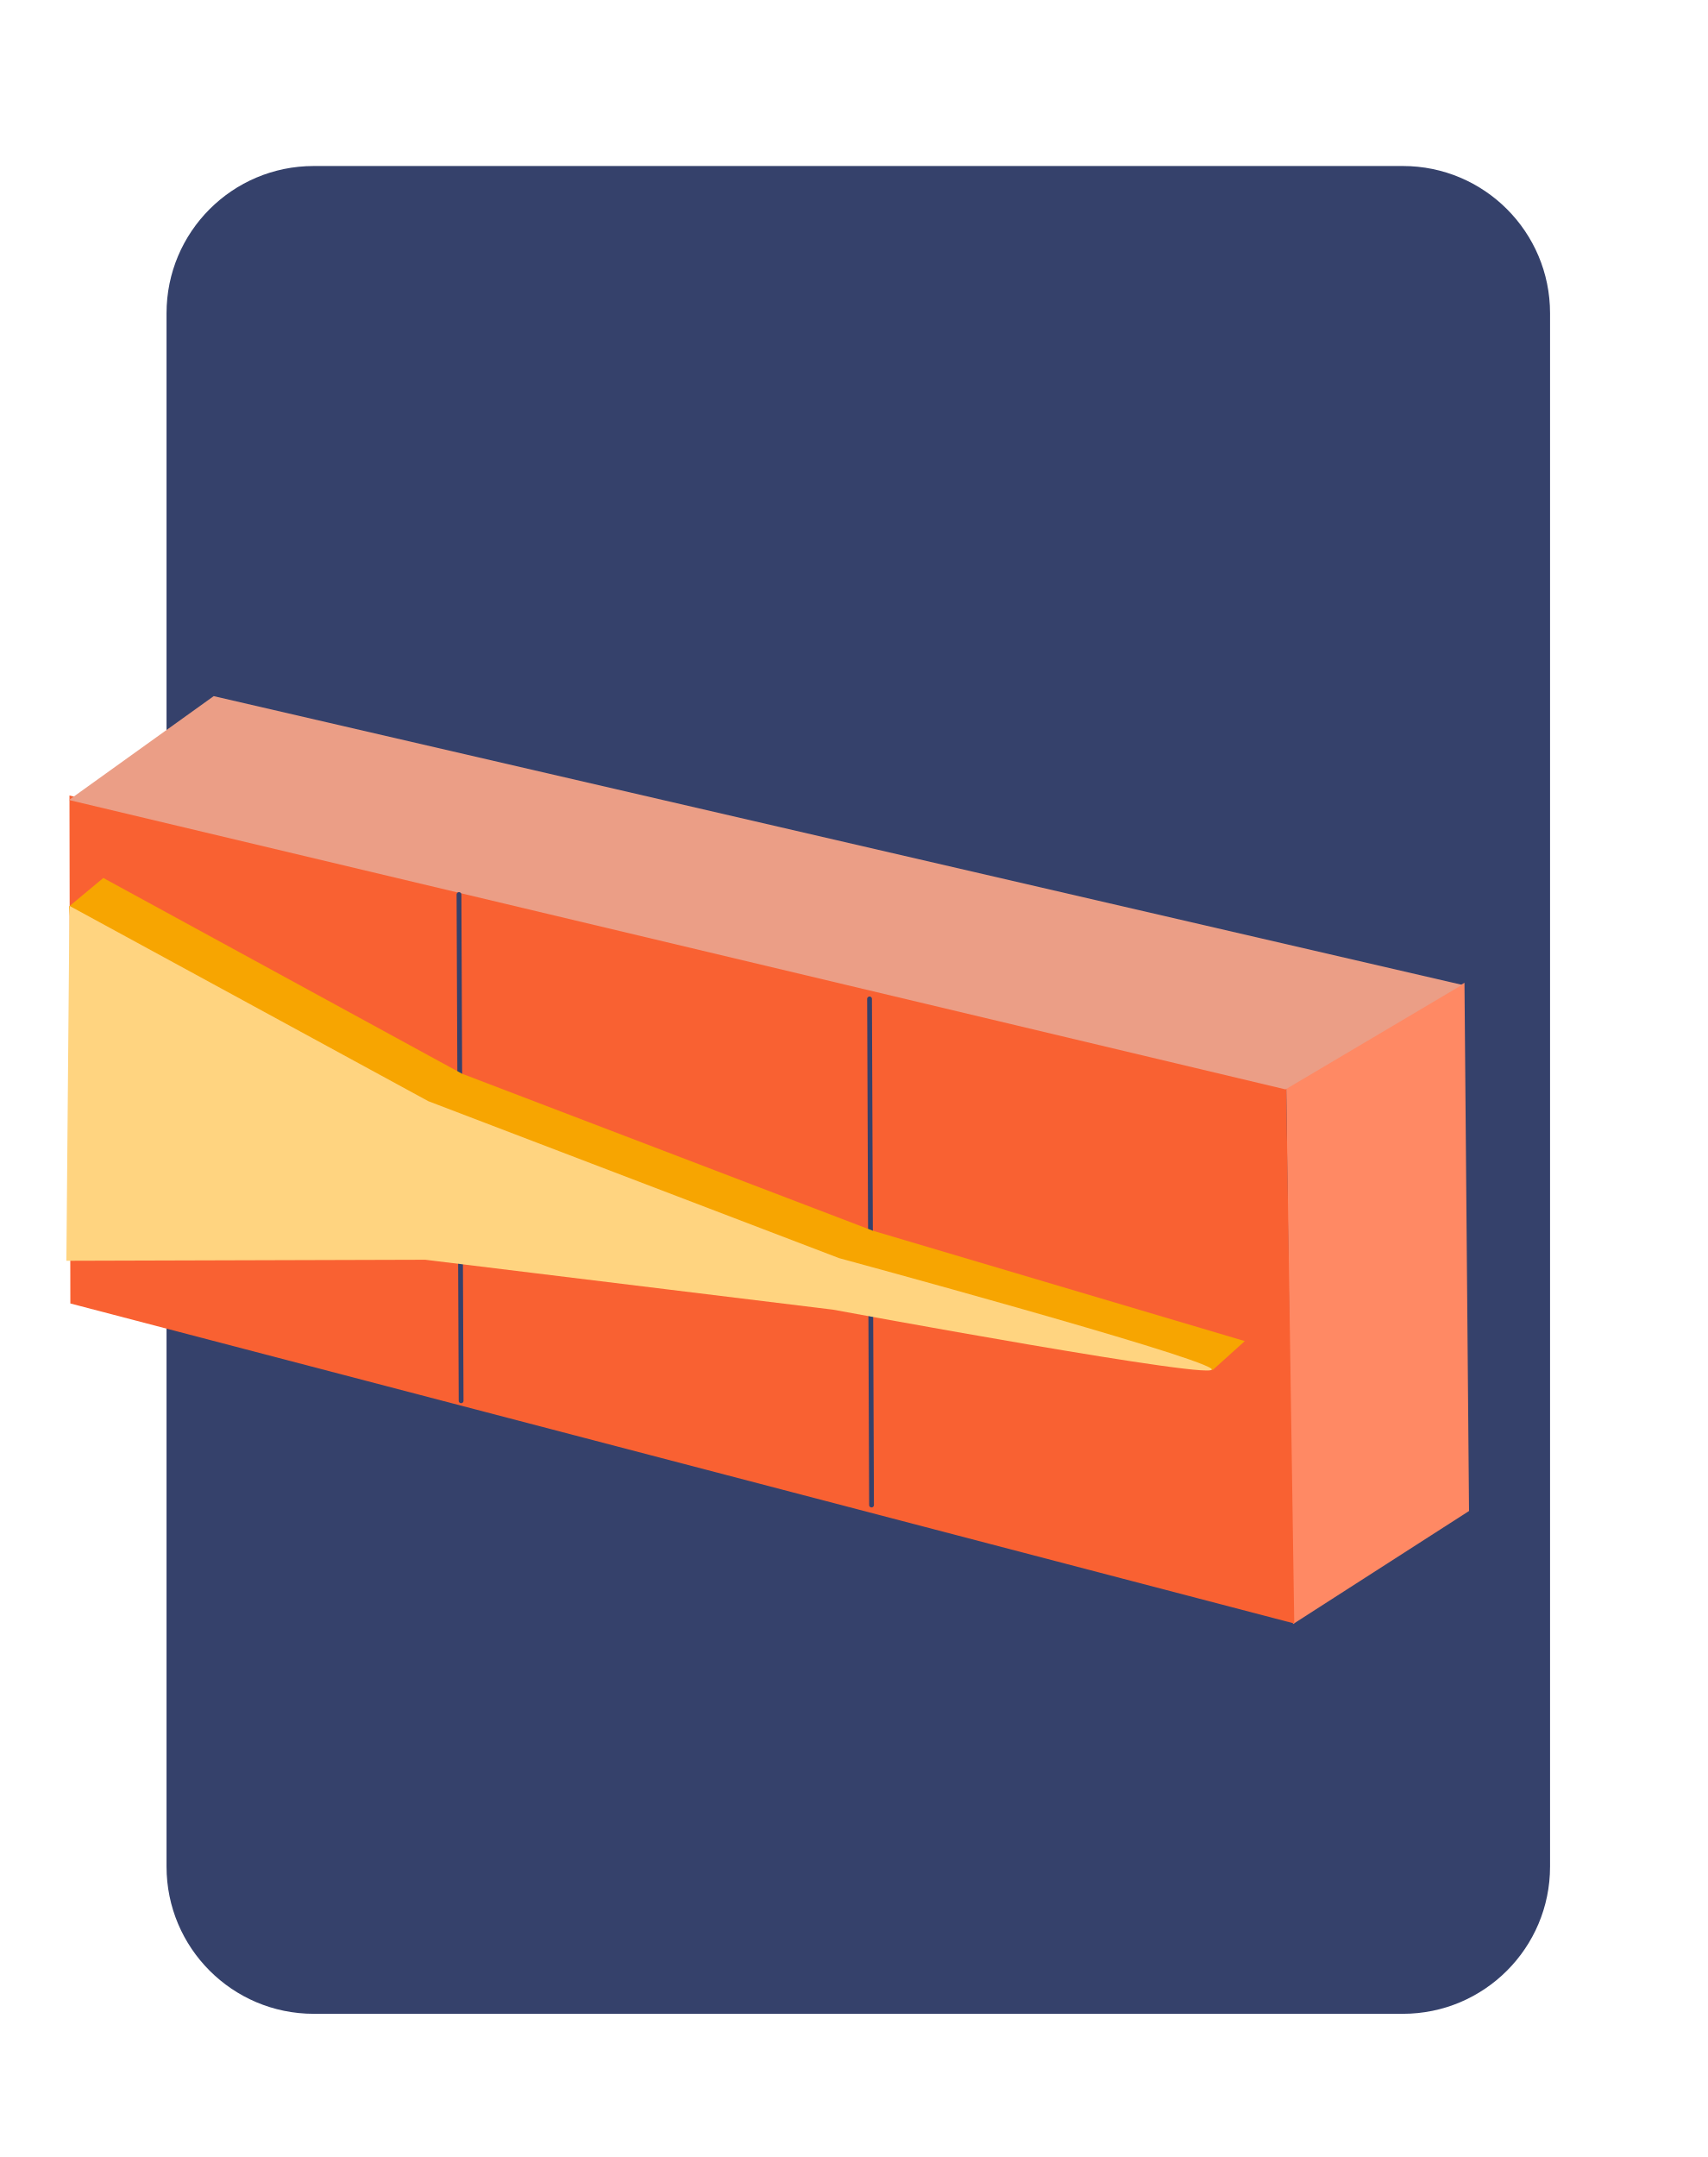
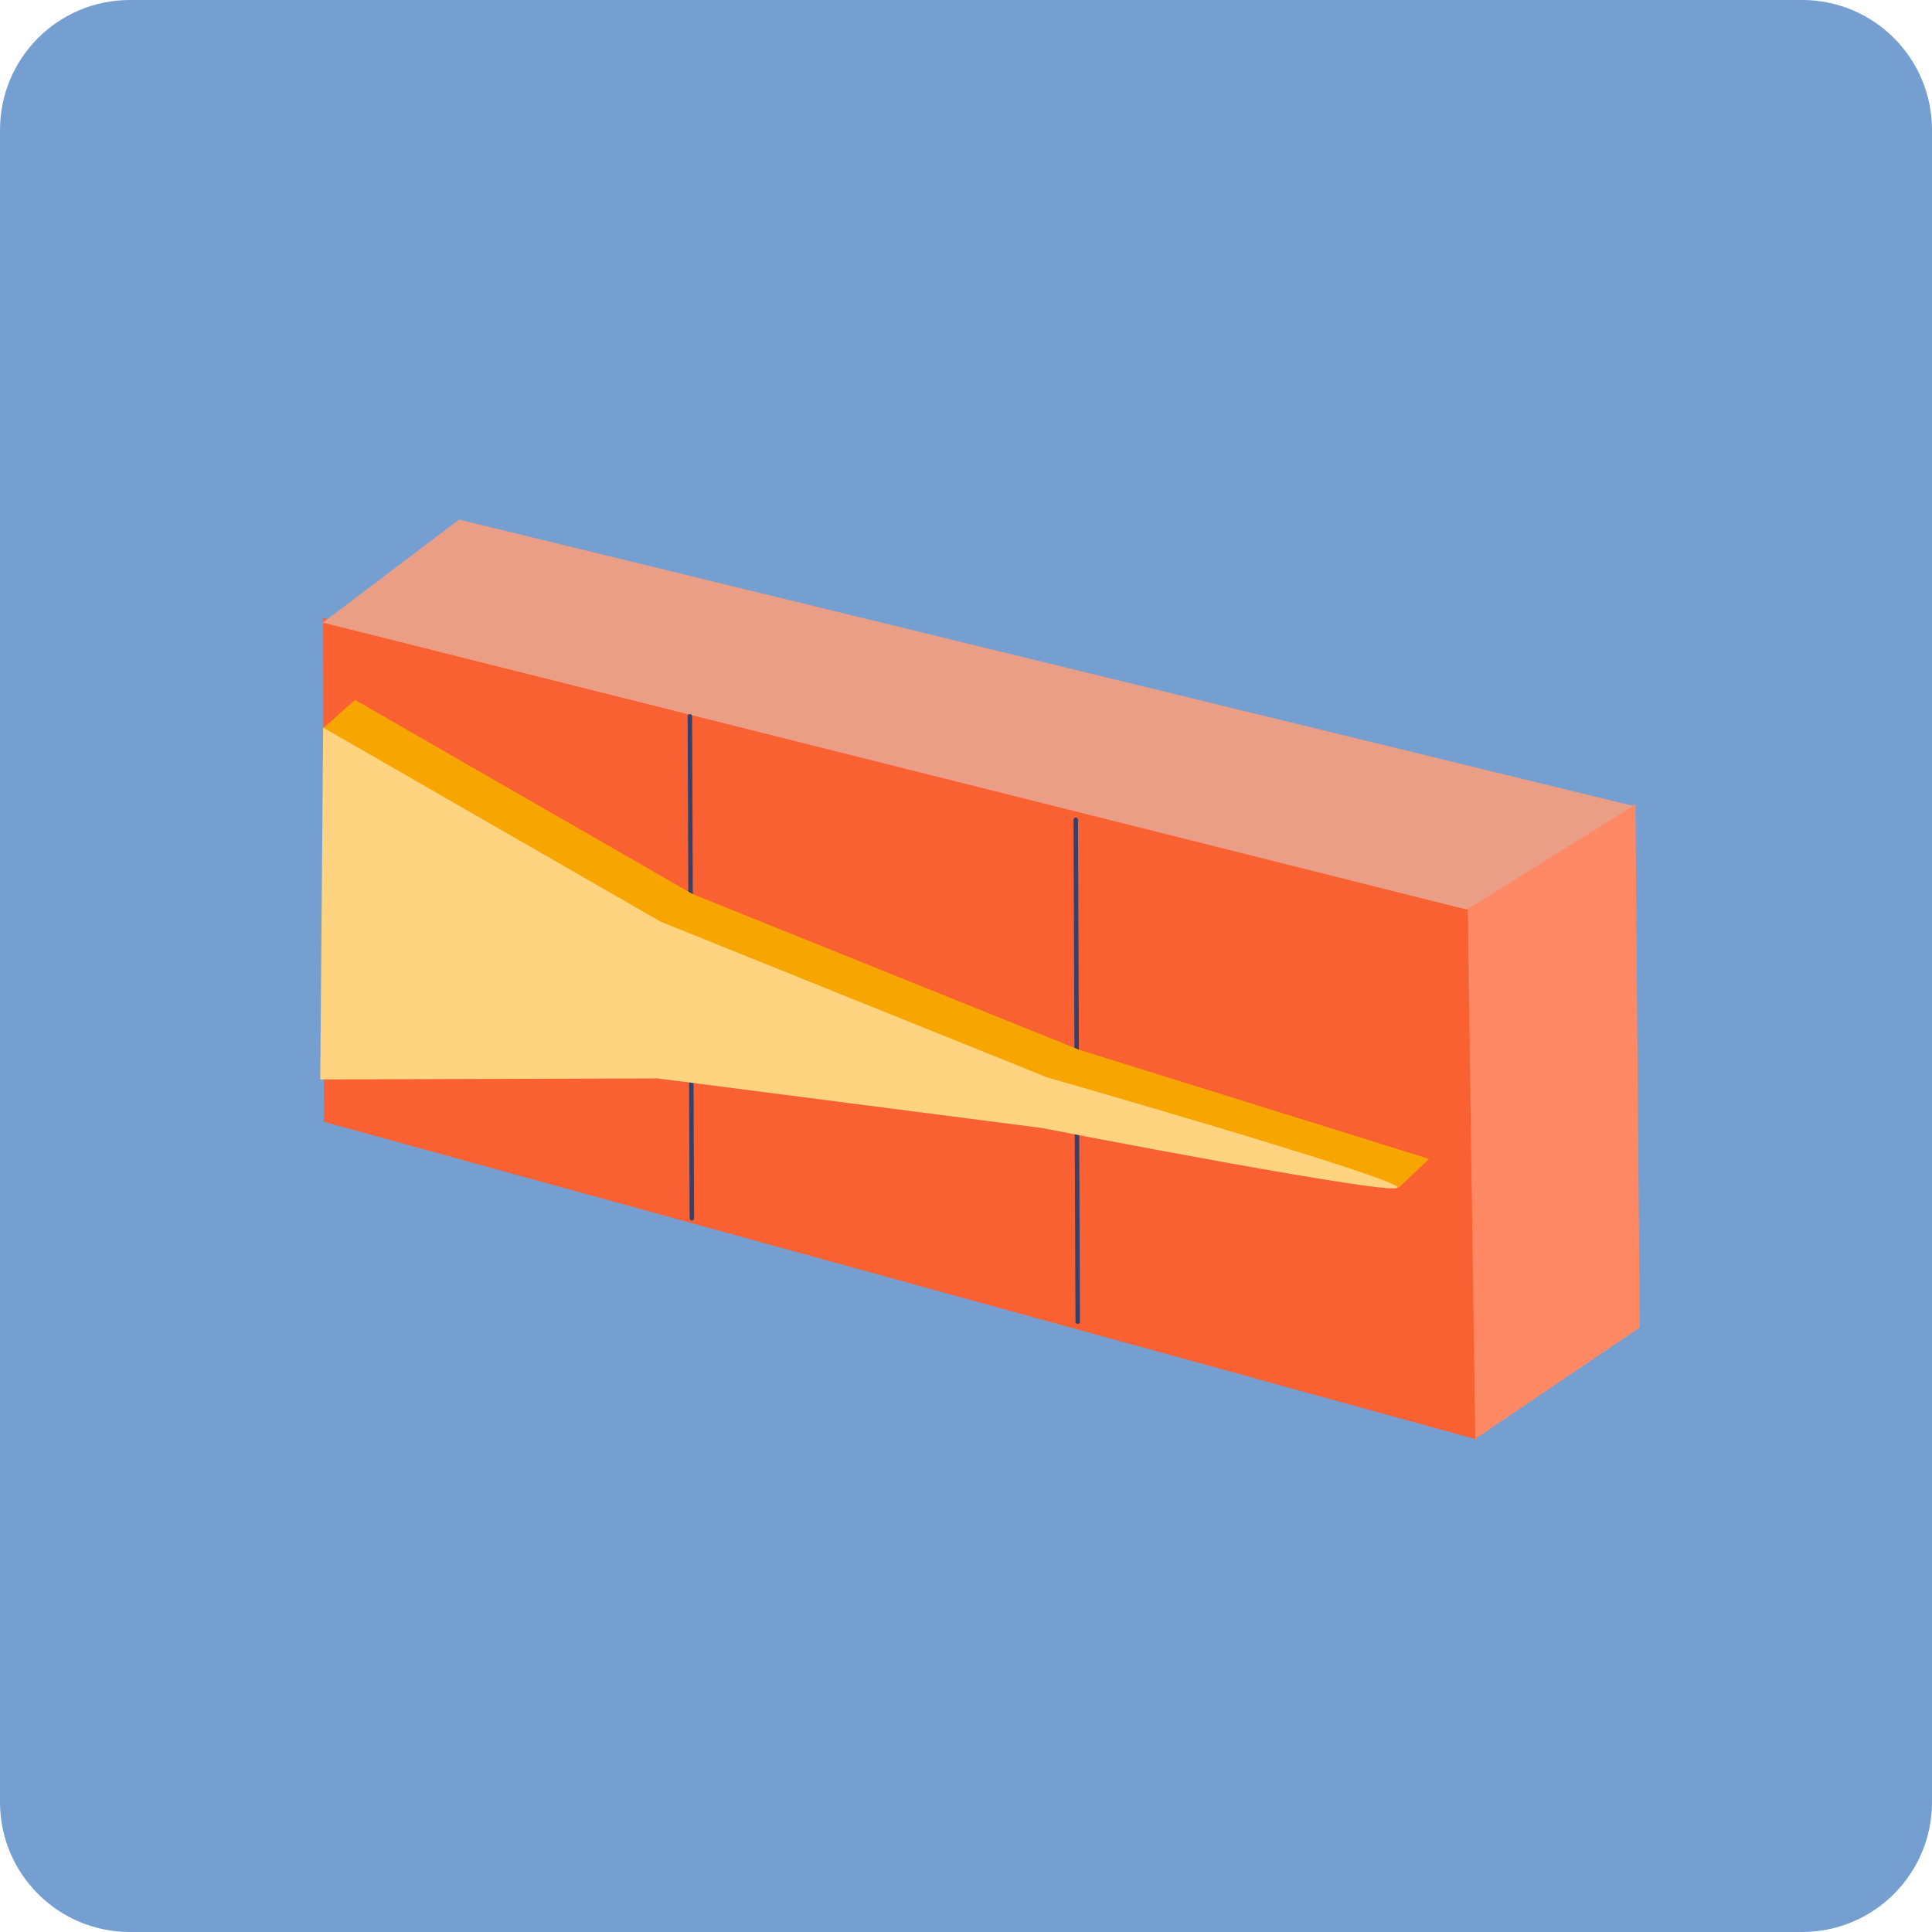
- <svg xmlns="http://www.w3.org/2000/svg" width="232" height="293" fill="none" viewBox="0 0 232 293">
-   <path fill="#35416B" d="M190.6 22.55H42.623C31.579 22.55 22.626 31.504 22.626 42.55V253.55C22.626 264.596 31.579 273.55 42.623 273.55H190.6C201.644 273.55 210.597 264.596 210.597 253.55V42.55C210.597 31.504 201.644 22.55 190.6 22.55Z" />
-   <path fill="#FF8964" fill-rule="evenodd" d="M175.672 220.61L199.589 205.25L198.969 133.5L174.752 147.71L175.672 220.61Z" clip-rule="evenodd" />
-   <path fill="#F96132" fill-rule="evenodd" d="M174.752 147.8L175.842 220.53L9.558 177.06L9.438 108.06L174.752 147.8Z" clip-rule="evenodd" />
-   <path fill="#EB9E86" fill-rule="evenodd" d="M198.649 133.78L174.653 147.98L9.368 108.67L29.035 94.56L198.649 133.78Z" clip-rule="evenodd" />
-   <path stroke="#35416B" stroke-linecap="round" stroke-linejoin="round" stroke-width=".65" d="M62.36 121.51L62.65 190.28" />
-   <path stroke="#35416B" stroke-linecap="round" stroke-linejoin="round" stroke-width=".65" d="M118.141 135.69L118.411 204.44" />
-   <path fill="#F7A501" fill-rule="evenodd" d="M14.037 119.26L9.368 123.14L13.588 167.43L62.34 167.3L117.781 174.14L164.774 186.09L169.123 182.17L118.571 167.17L62.75 145.84L14.037 119.26Z" clip-rule="evenodd" />
-   <path fill="#FFD480" fill-rule="evenodd" d="M9.438 123.05L9.018 171.26L57.77 171.12L113.172 177.9C113.172 177.9 167.164 187.9 164.554 185.9C161.944 183.9 114.002 170.9 114.002 170.9L58.19 149.58L9.438 123.05Z" clip-rule="evenodd" />
+ <svg xmlns="http://www.w3.org/2000/svg" width="119" height="119" viewBox="0 0 119 119" fill="none">
+   <rect width="119" height="119" rx="8" fill="#769FD1" />
+   <path fill-rule="evenodd" clip-rule="evenodd" d="M90.797 88.675L100.996 81.772L100.732 49.511L90.403 55.9L90.797 88.675Z" fill="#FF8964" />
+   <path fill-rule="evenodd" clip-rule="evenodd" d="M90.404 55.942L90.869 88.64L19.956 69.098L19.906 38.066L90.404 55.942Z" fill="#F96132" />
+   <path fill-rule="evenodd" clip-rule="evenodd" d="M100.595 49.638L90.345 56.023L19.887 38.349L28.275 32.003L100.595 49.638Z" fill="#EB9E86" />
+   <path d="M42.492 44.123L42.614 75.038" stroke="#35416B" stroke-width="0.275" stroke-linecap="round" stroke-linejoin="round" />
+   <path d="M66.261 50.497L66.38 81.409" stroke="#35416B" stroke-width="0.275" stroke-linecap="round" stroke-linejoin="round" />
+   <path fill-rule="evenodd" clip-rule="evenodd" d="M21.867 43.109L19.891 44.868L21.691 64.782L42.482 64.72L66.109 67.769L86.168 73.142L88.022 71.382L66.461 64.655L42.658 55.067L21.867 43.109Z" fill="#F7A501" />
+   <path fill-rule="evenodd" clip-rule="evenodd" d="M19.904 44.814L19.726 66.487L40.517 66.425L64.144 69.474C64.144 69.474 87.179 73.959 86.057 73.087C84.936 72.215 64.498 66.36 64.498 66.36L40.695 56.772L19.904 44.814Z" fill="#FFD480" />
</svg>
